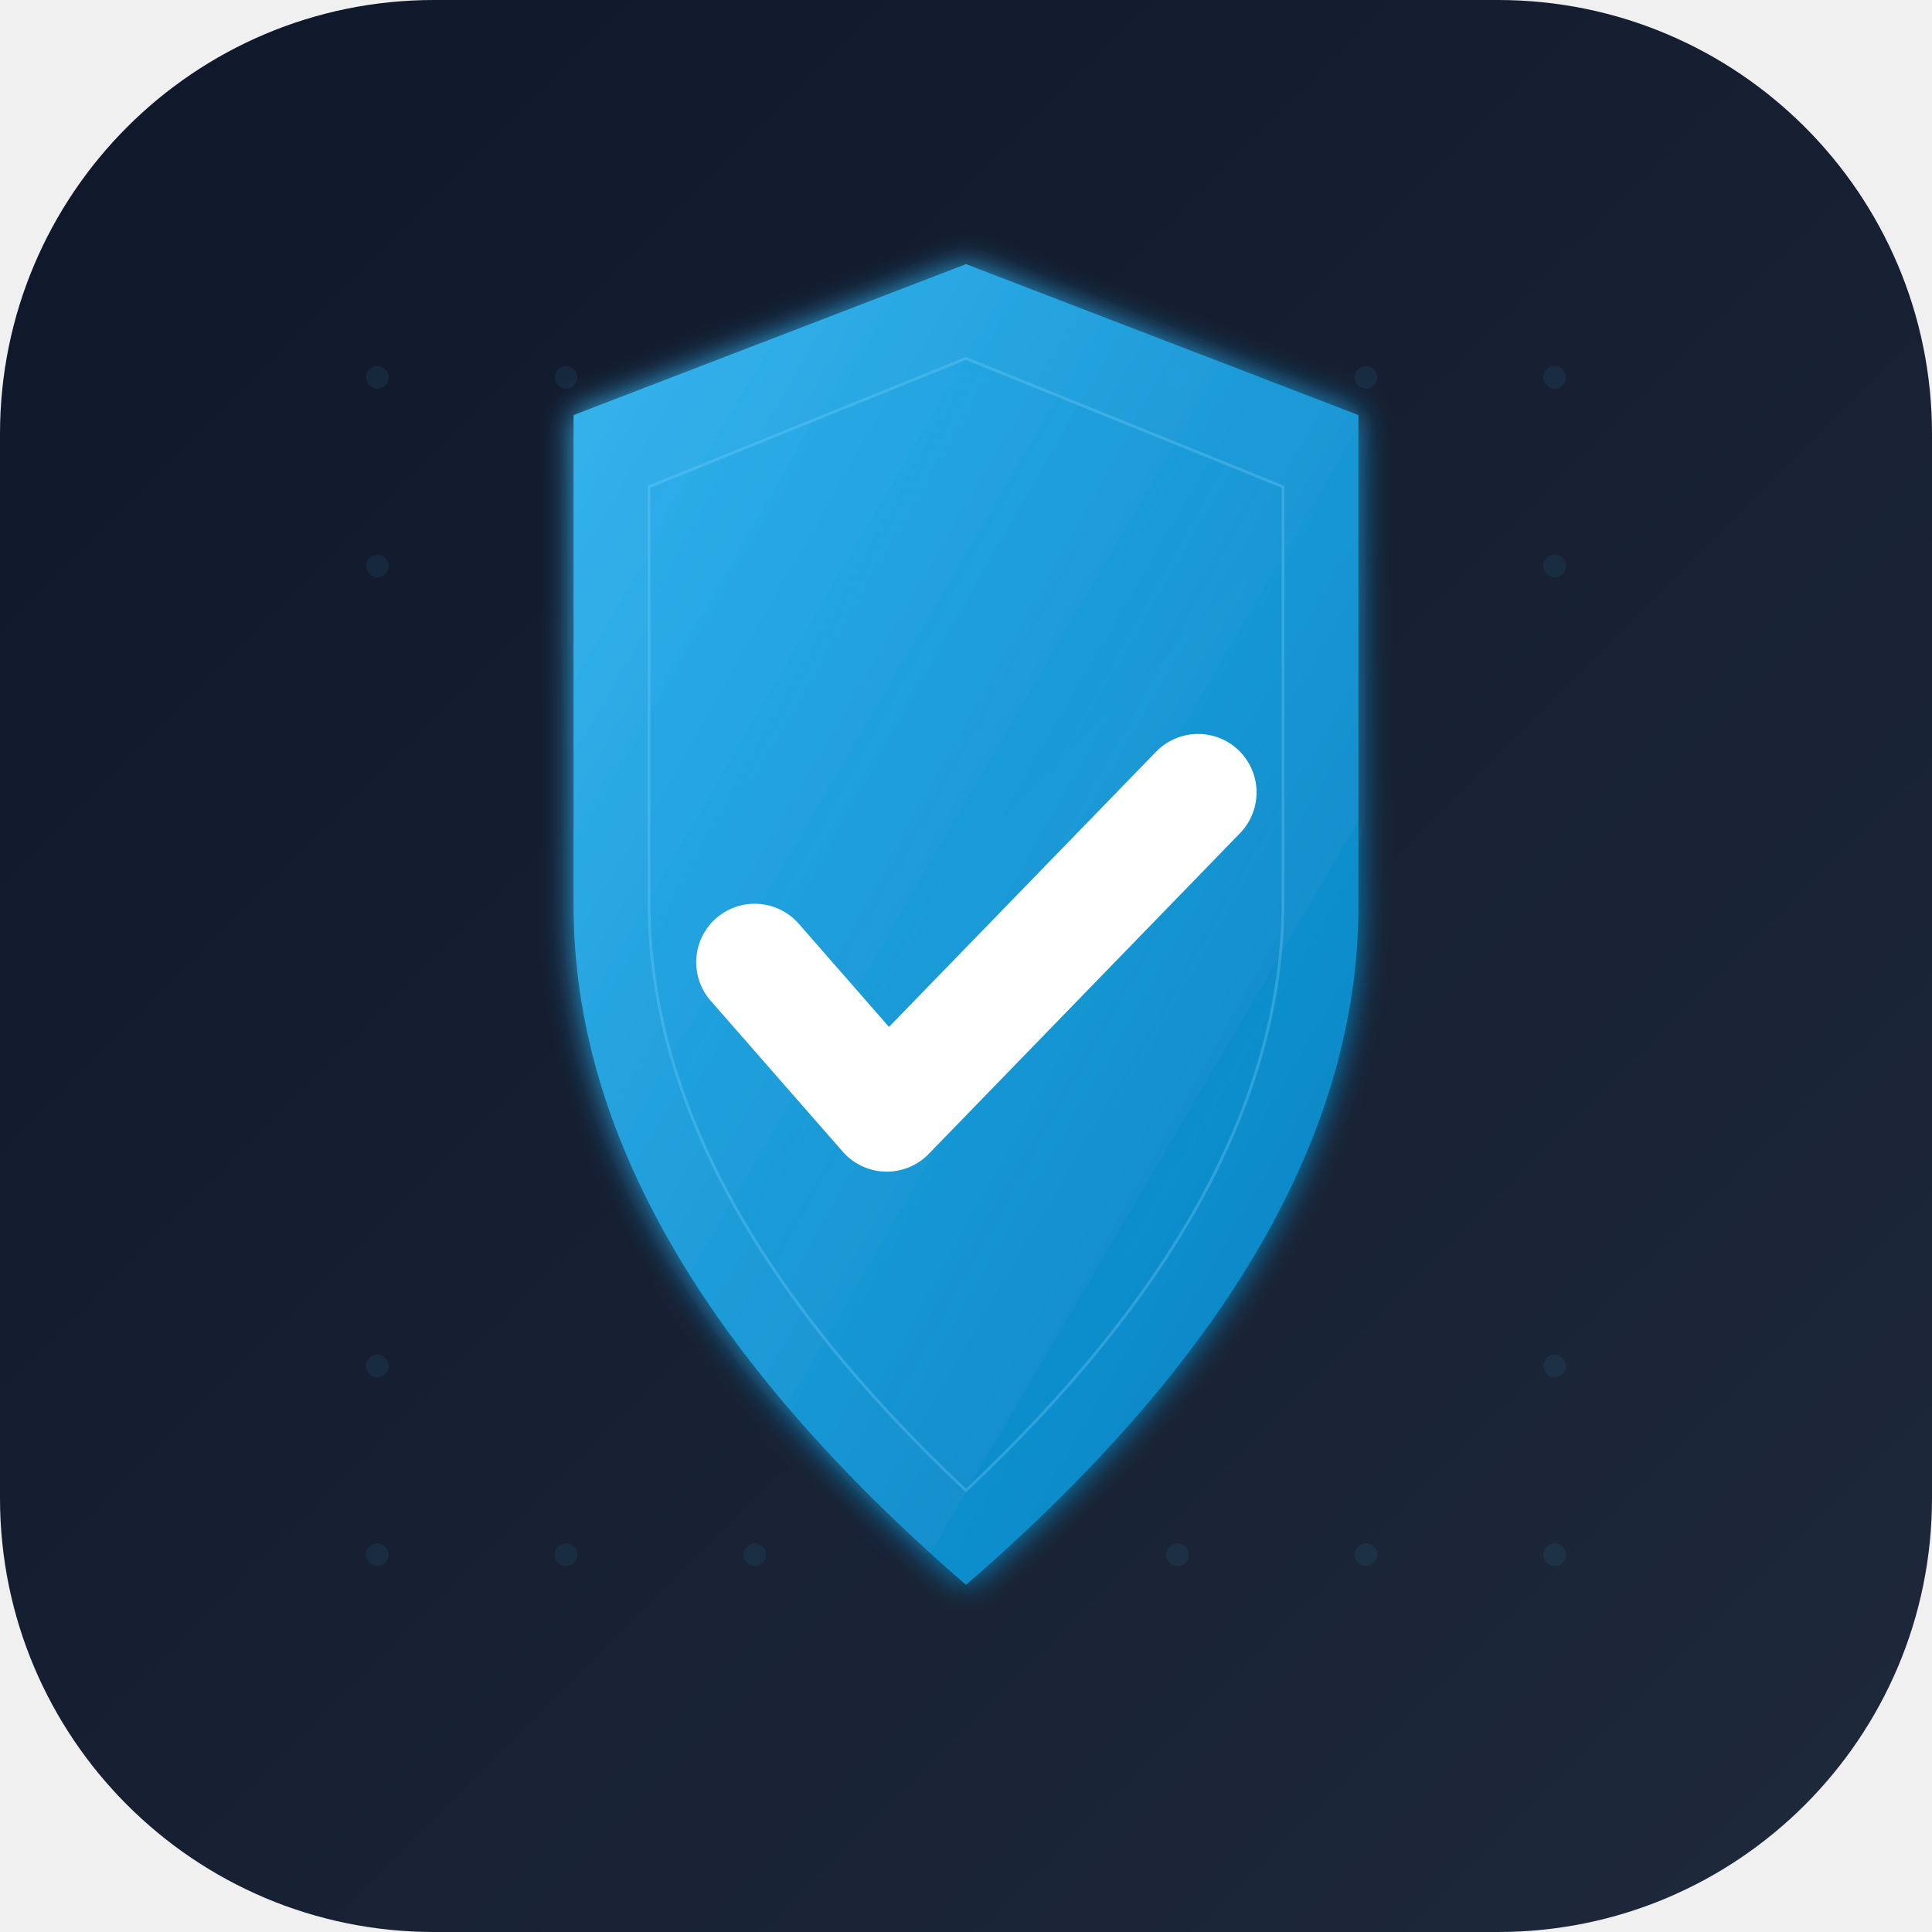
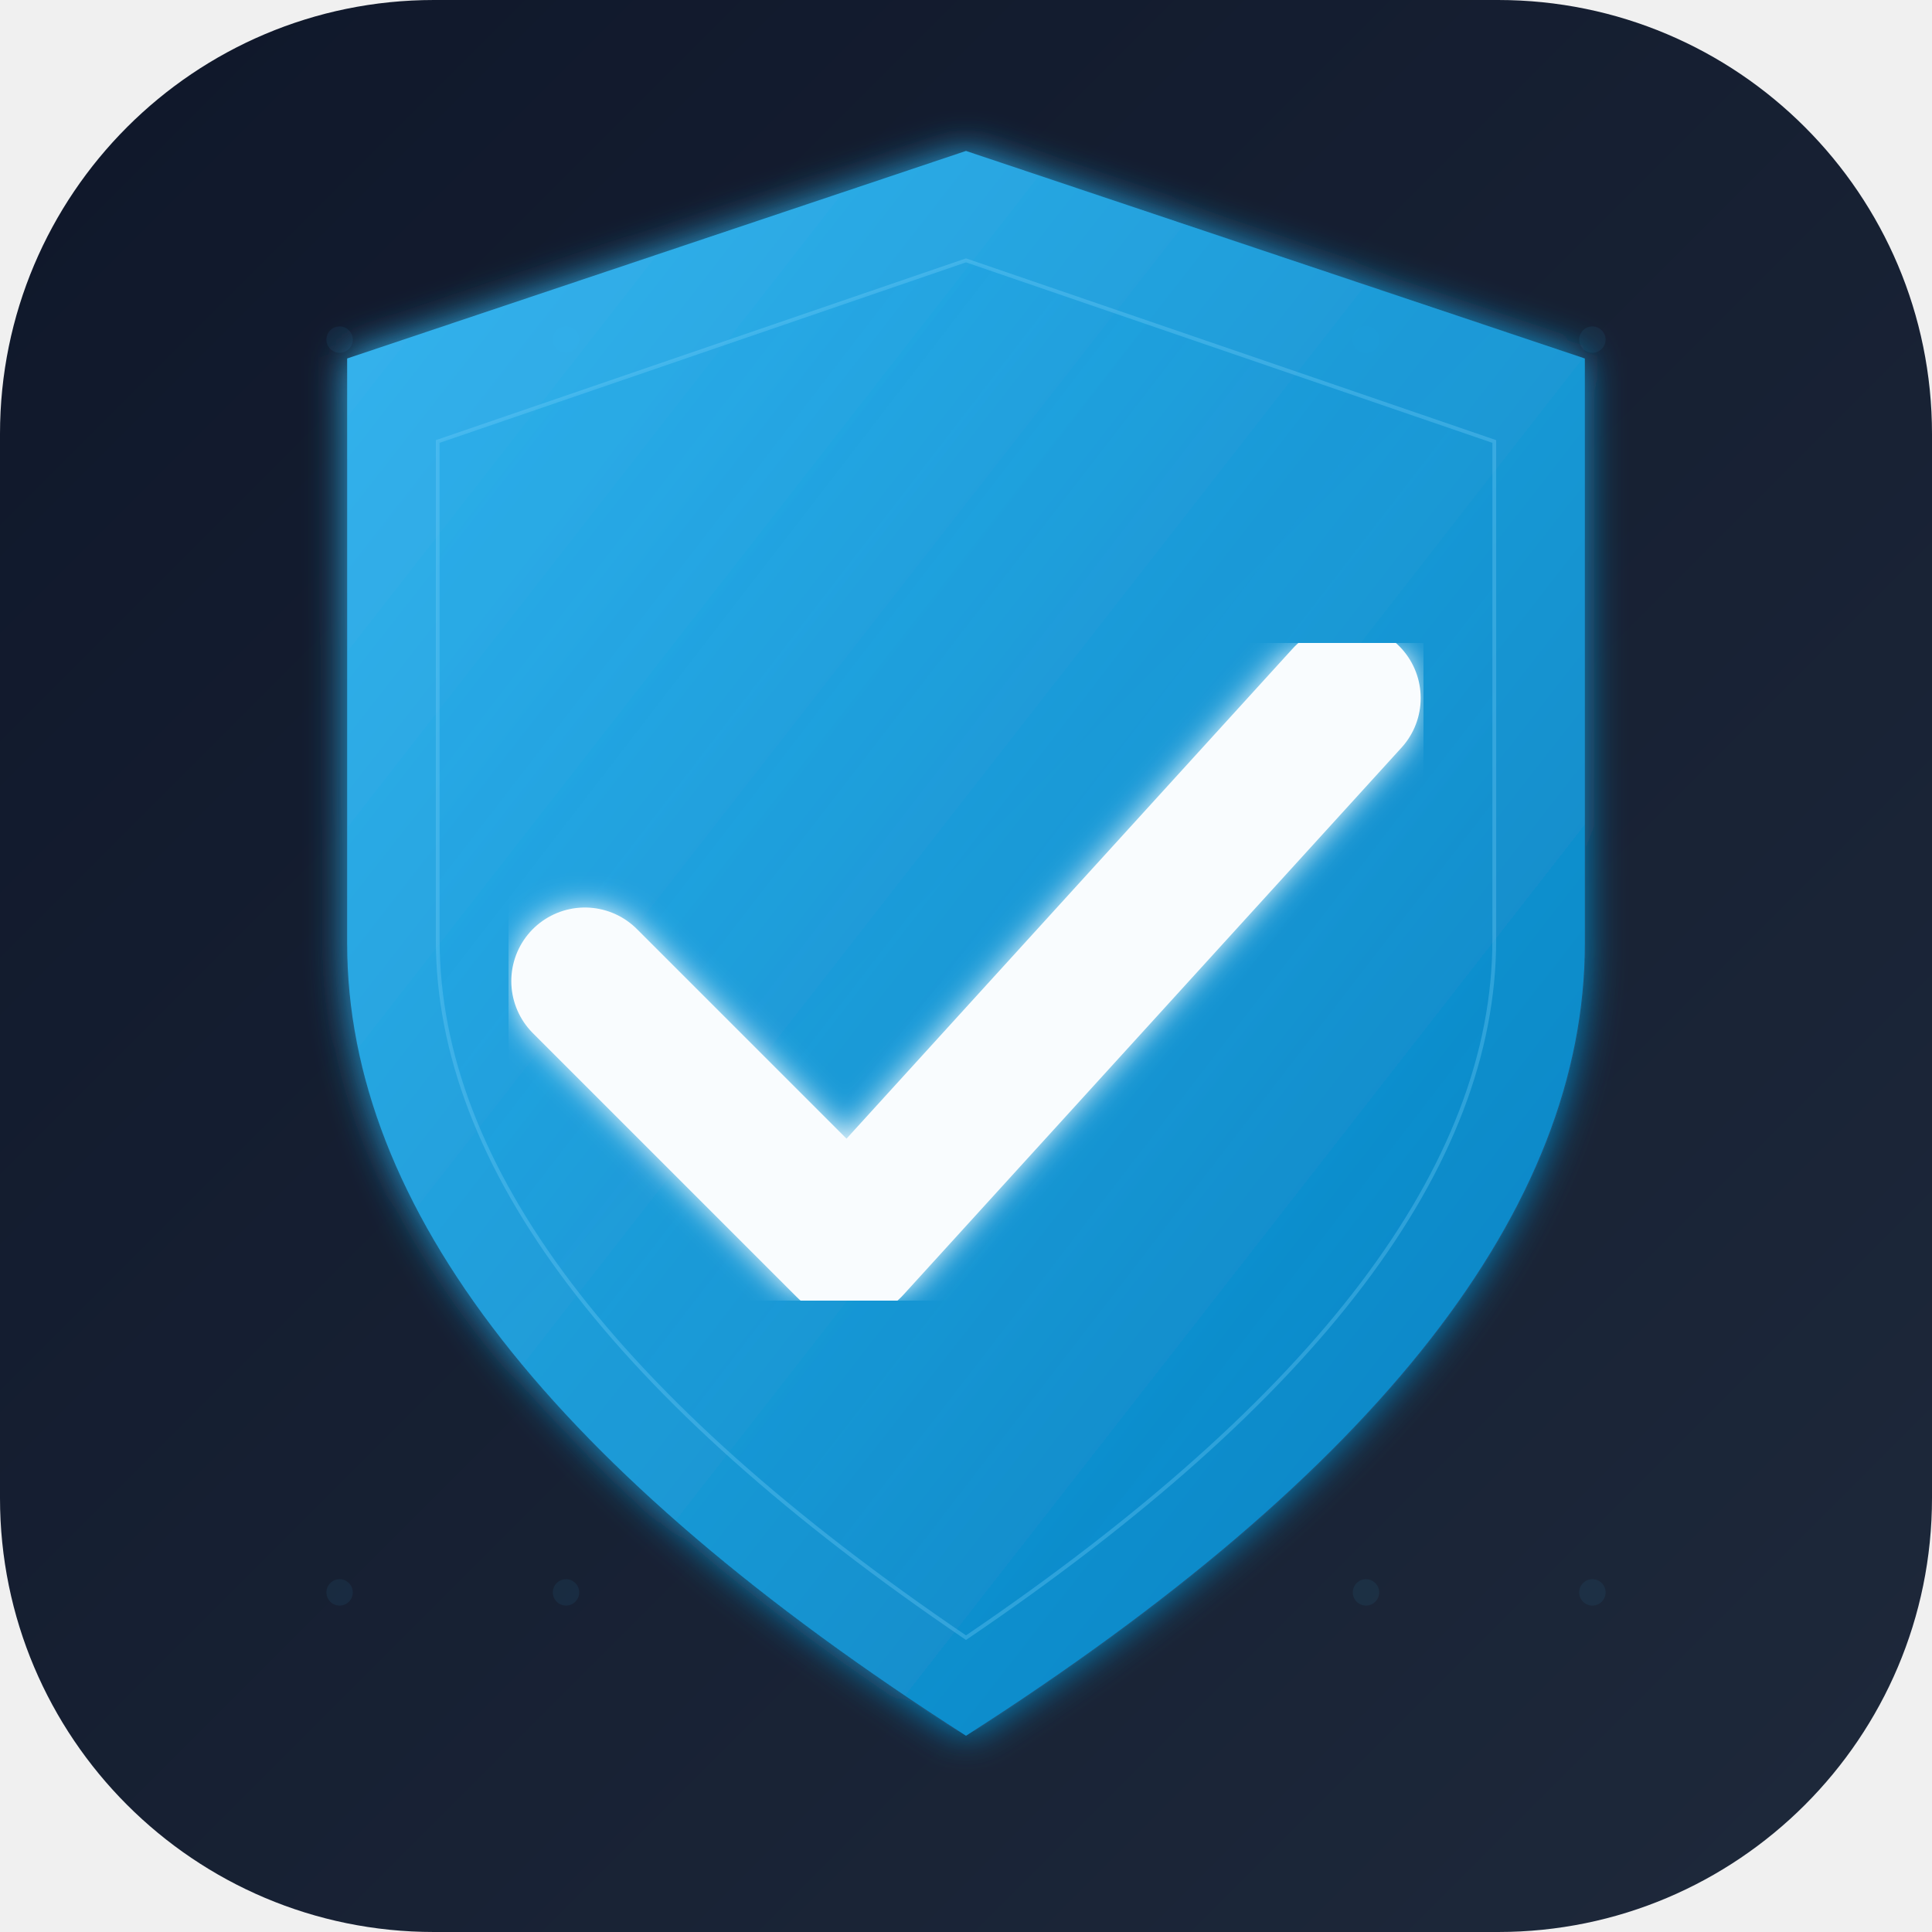
<svg xmlns="http://www.w3.org/2000/svg" viewBox="0 0 1024 1024" width="1024" height="1024">
  <defs>
    <linearGradient id="bg" x1="0%" y1="0%" x2="100%" y2="100%">
      <stop offset="0%" style="stop-color:#0f172a" />
      <stop offset="100%" style="stop-color:#1e293b" />
    </linearGradient>
    <linearGradient id="shieldGrad" x1="0%" y1="0%" x2="100%" y2="100%">
      <stop offset="0%" style="stop-color:#38bdf8" />
      <stop offset="100%" style="stop-color:#0284c7" />
    </linearGradient>
    <linearGradient id="shieldInner" x1="0%" y1="0%" x2="100%" y2="100%">
      <stop offset="0%" style="stop-color:#0ea5e9;stop-opacity:0.15" />
      <stop offset="100%" style="stop-color:#0284c7;stop-opacity:0.05" />
    </linearGradient>
    <filter id="glow">
+       <feGaussianBlur stdDeviation="10" result="blur" />
+       <feMerge>
+         <feMergeNode in="blur" />
+         <feMergeNode in="SourceGraphic" />
+       </feMerge>
+     </filter>
+     <filter id="checkGlow">
      <feGaussianBlur stdDeviation="8" result="blur" />
      <feMerge>
        <feMergeNode in="blur" />
        <feMergeNode in="SourceGraphic" />
      </feMerge>
    </filter>
-     <clipPath id="roundedRect">
-       <rect width="1024" height="1024" rx="230" ry="230" />
-     </clipPath>
  </defs>
  <rect width="1024" height="1024" rx="230" ry="230" fill="url(#bg)" />
-   <g opacity="0.08" fill="#38bdf8">
-     <circle cx="200" cy="200" r="6" />
-     <circle cx="300" cy="200" r="6" />
-     <circle cx="400" cy="200" r="6" />
-     <circle cx="624" cy="200" r="6" />
-     <circle cx="724" cy="200" r="6" />
-     <circle cx="824" cy="200" r="6" />
-     <circle cx="200" cy="300" r="6" />
-     <circle cx="824" cy="300" r="6" />
-     <circle cx="200" cy="724" r="6" />
-     <circle cx="824" cy="724" r="6" />
-     <circle cx="200" cy="824" r="6" />
-     <circle cx="300" cy="824" r="6" />
-     <circle cx="400" cy="824" r="6" />
-     <circle cx="624" cy="824" r="6" />
-     <circle cx="724" cy="824" r="6" />
-     <circle cx="824" cy="824" r="6" />
+   <g opacity="0.07" fill="#38bdf8">
+     <circle cx="180" cy="180" r="7" />
+     <circle cx="300" cy="180" r="7" />
+     <circle cx="724" cy="180" r="7" />
+     <circle cx="844" cy="180" r="7" />
+     <circle cx="180" cy="844" r="7" />
+     <circle cx="300" cy="844" r="7" />
+     <circle cx="724" cy="844" r="7" />
+     <circle cx="844" cy="844" r="7" />
  </g>
-   <path d="M512 140     L720 220     L720 480     Q720 660 512 840     Q304 660 304 480     L304 220     Z" fill="url(#shieldGrad)" filter="url(#glow)" opacity="0.95" />
-   <path d="M512 190     L680 258     L680 478     Q680 632 512 790     Q344 632 344 478     L344 258     Z" fill="url(#shieldInner)" stroke="#7dd3fc" stroke-width="1.5" stroke-opacity="0.3" />
-   <polyline points="400,510 470,590 635,420" fill="none" stroke="#ffffff" stroke-width="62" stroke-linecap="round" stroke-linejoin="round" />
+   <path d="M512 80 L840 190 L840 500 Q840 710 512 920 Q184 710 184 500 L184 190 Z" fill="url(#shieldGrad)" filter="url(#glow)" opacity="0.95" />
+   <path d="M512 138 L792 234 L792 498 Q792 678 512 868 Q232 678 232 498 L232 234 Z" fill="url(#shieldInner)" stroke="#7dd3fc" stroke-width="2" stroke-opacity="0.3" />
+   <polyline points="310,520 450,660 714,370" fill="none" stroke="white" stroke-width="78" stroke-linecap="round" stroke-linejoin="round" filter="url(#checkGlow)" opacity="0.97" />
</svg>
